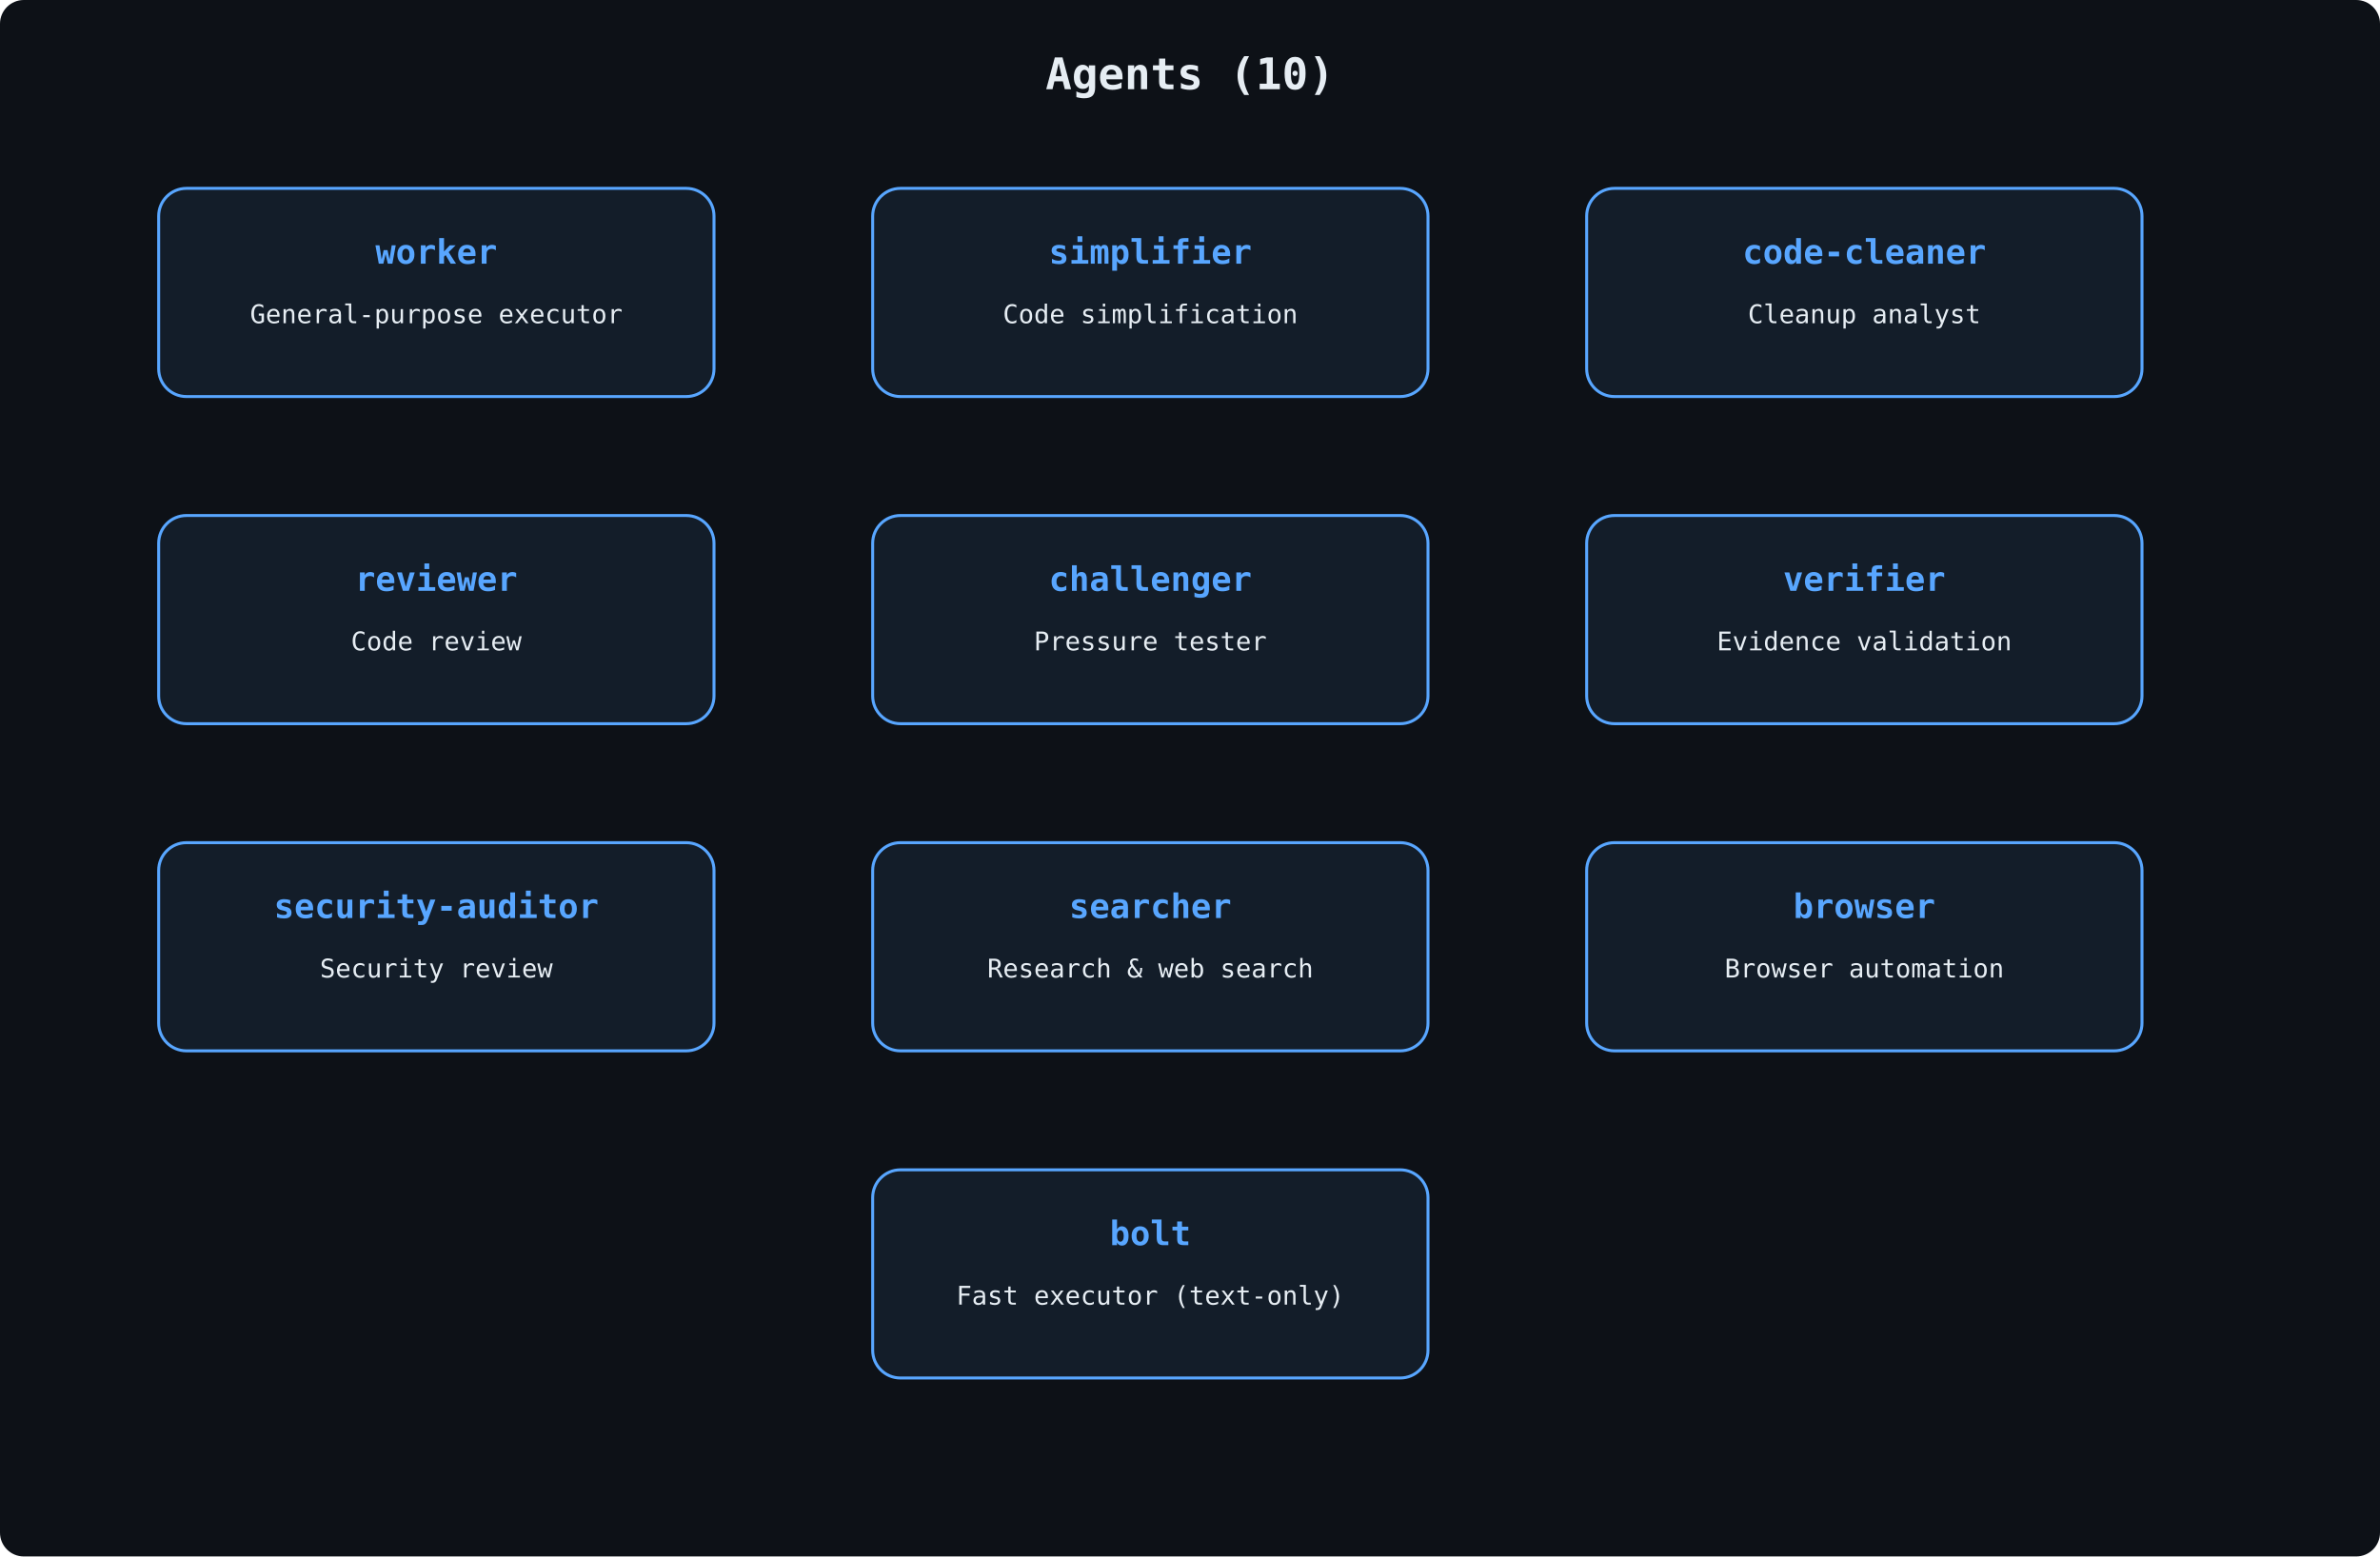
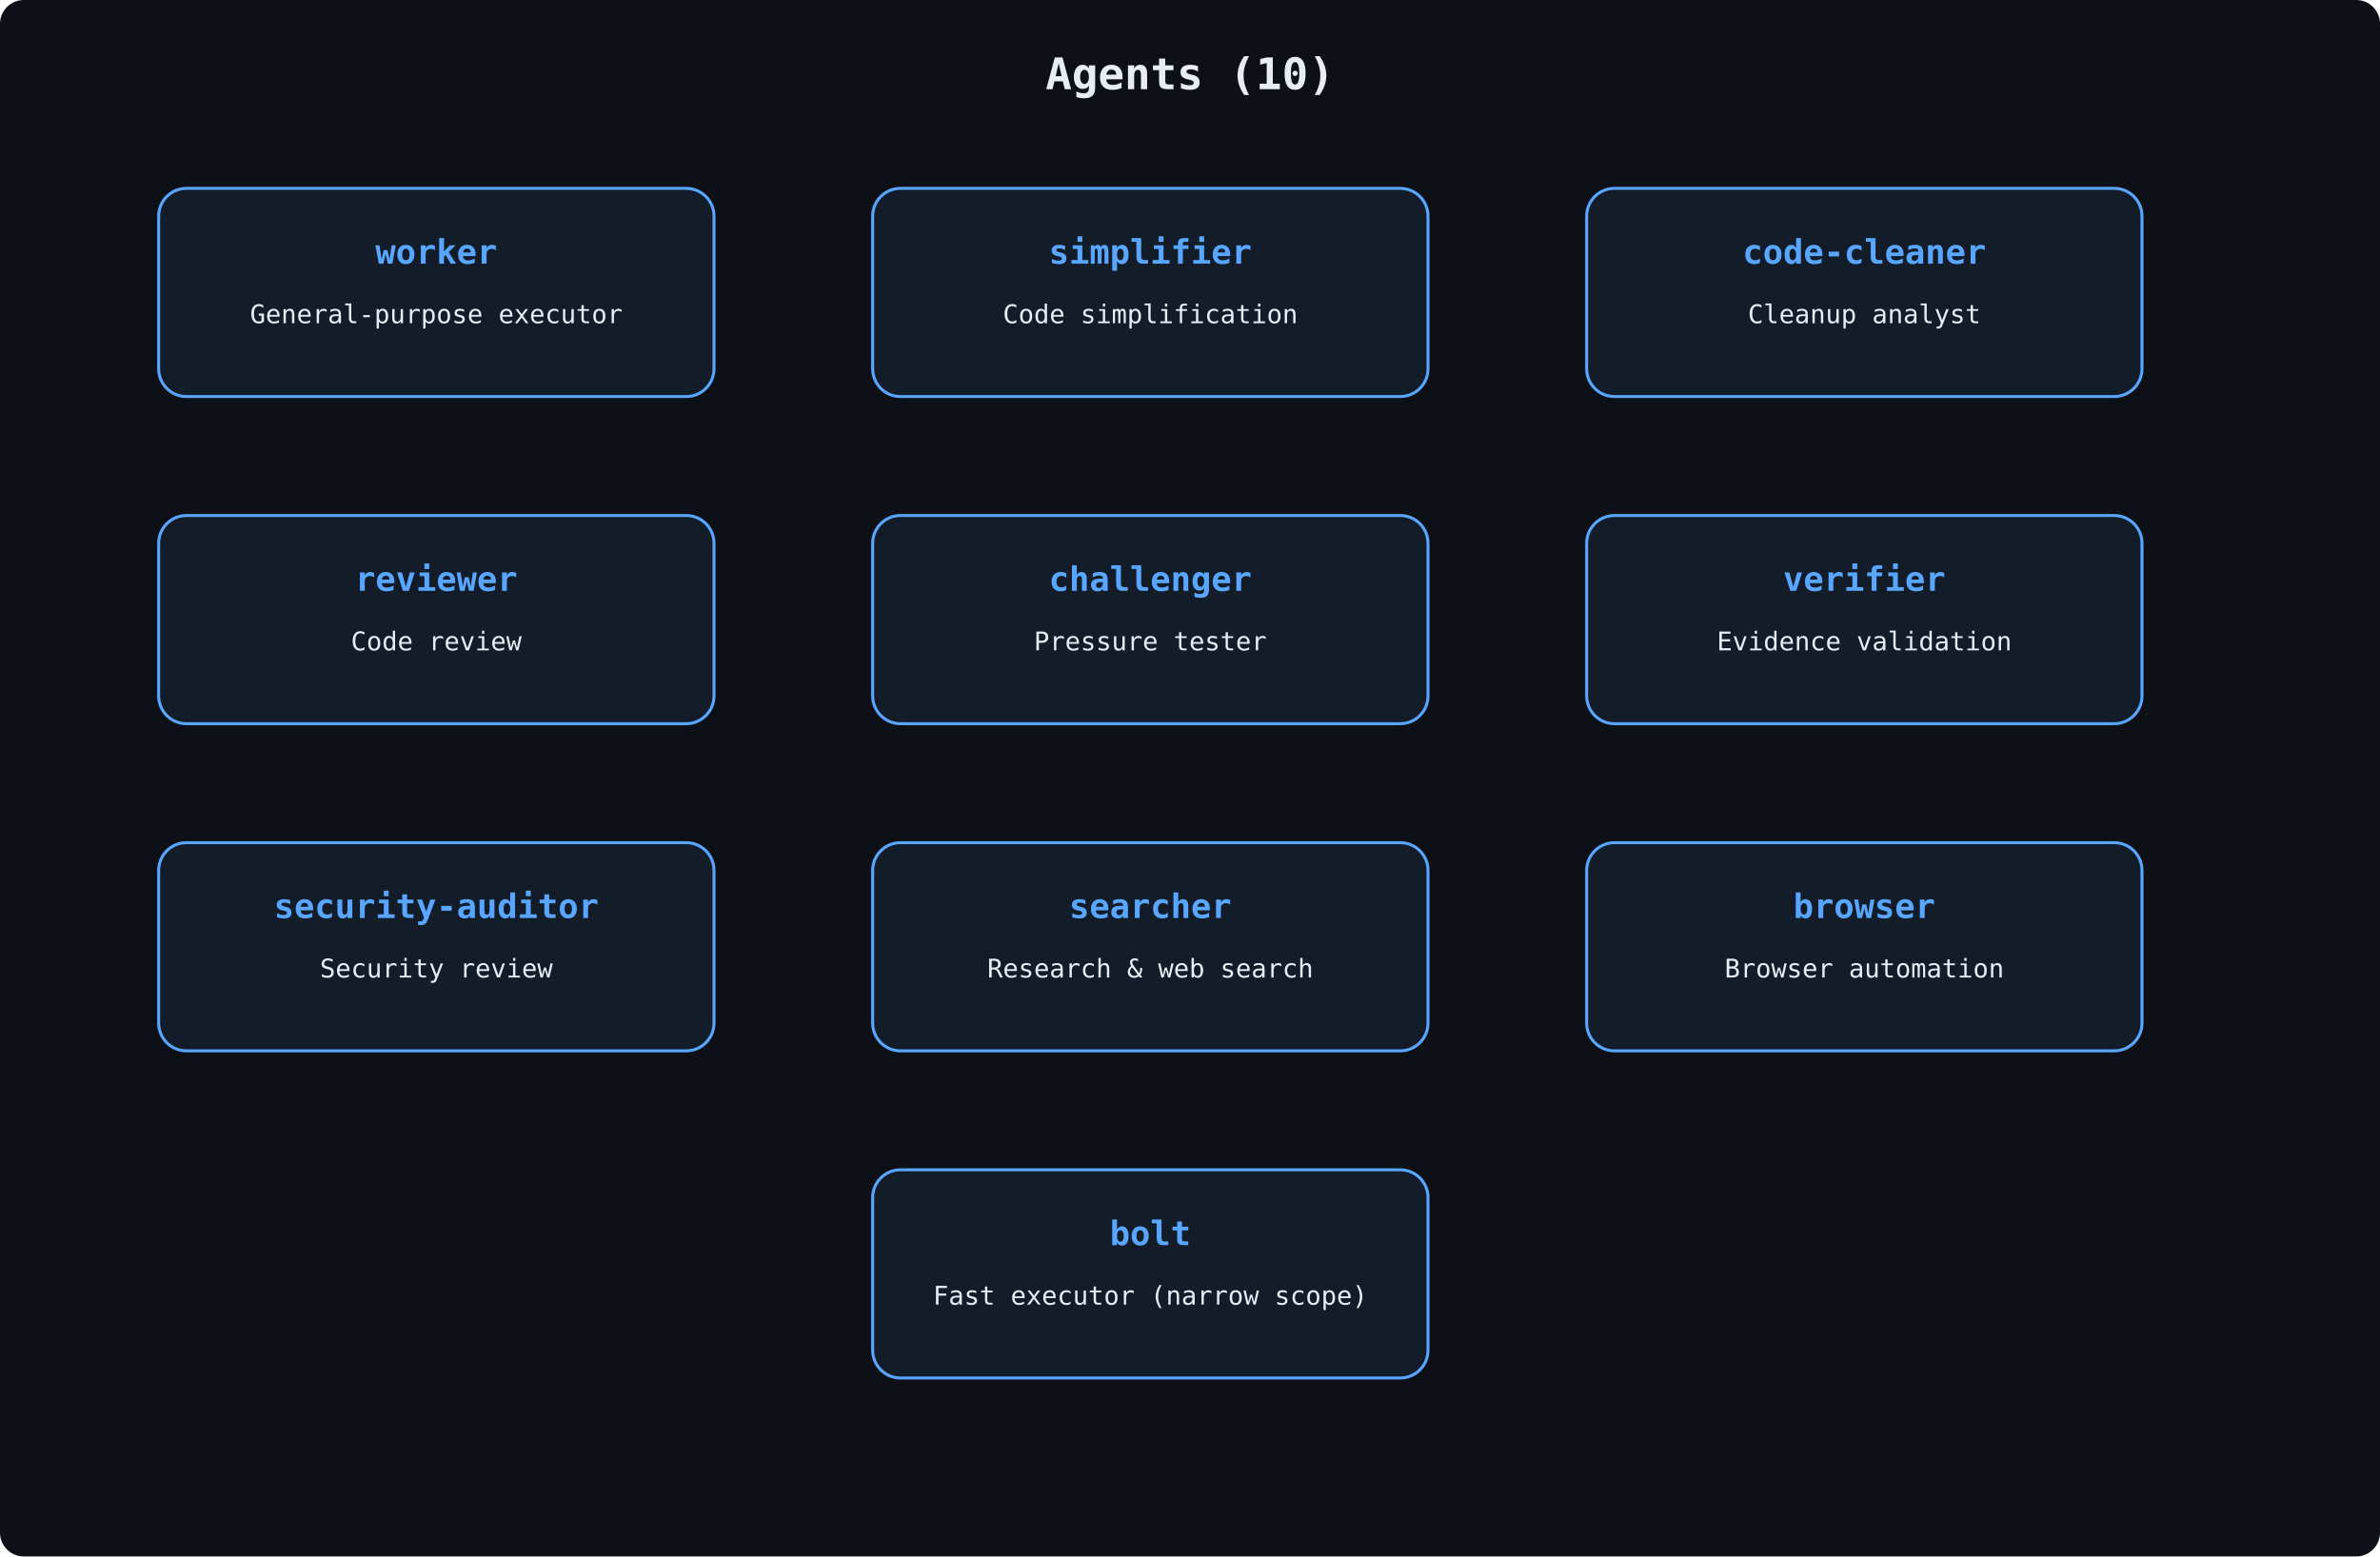
<svg xmlns="http://www.w3.org/2000/svg" viewBox="0 0 1200 785" width="1200" height="785">
  <rect width="1200" height="785" fill="#0d1117" rx="12" />
  <text x="600" y="45" text-anchor="middle" fill="#e6edf3" font-family="monospace" font-size="22" font-weight="bold">Agents (10)</text>
  <g transform="translate(80,95)">
    <rect width="280" height="105" rx="14" fill="rgba(88,166,255,0.08)" stroke="#58a6ff" stroke-width="1.5" />
    <text x="140" y="38" text-anchor="middle" fill="#58a6ff" font-family="monospace" font-size="17" font-weight="bold">worker</text>
    <text x="140" y="68" text-anchor="middle" fill="#e6edf3" font-family="monospace" font-size="13">General-purpose executor</text>
  </g>
  <g transform="translate(440,95)">
    <rect width="280" height="105" rx="14" fill="rgba(88,166,255,0.08)" stroke="#58a6ff" stroke-width="1.5" />
    <text x="140" y="38" text-anchor="middle" fill="#58a6ff" font-family="monospace" font-size="17" font-weight="bold">simplifier</text>
    <text x="140" y="68" text-anchor="middle" fill="#e6edf3" font-family="monospace" font-size="13">Code simplification</text>
  </g>
  <g transform="translate(800,95)">
    <rect width="280" height="105" rx="14" fill="rgba(88,166,255,0.08)" stroke="#58a6ff" stroke-width="1.5" />
    <text x="140" y="38" text-anchor="middle" fill="#58a6ff" font-family="monospace" font-size="17" font-weight="bold">code-cleaner</text>
    <text x="140" y="68" text-anchor="middle" fill="#e6edf3" font-family="monospace" font-size="13">Cleanup analyst</text>
  </g>
  <g transform="translate(80,260)">
    <rect width="280" height="105" rx="14" fill="rgba(88,166,255,0.08)" stroke="#58a6ff" stroke-width="1.5" />
    <text x="140" y="38" text-anchor="middle" fill="#58a6ff" font-family="monospace" font-size="17" font-weight="bold">reviewer</text>
    <text x="140" y="68" text-anchor="middle" fill="#e6edf3" font-family="monospace" font-size="13">Code review</text>
  </g>
  <g transform="translate(440,260)">
    <rect width="280" height="105" rx="14" fill="rgba(88,166,255,0.08)" stroke="#58a6ff" stroke-width="1.5" />
    <text x="140" y="38" text-anchor="middle" fill="#58a6ff" font-family="monospace" font-size="17" font-weight="bold">challenger</text>
    <text x="140" y="68" text-anchor="middle" fill="#e6edf3" font-family="monospace" font-size="13">Pressure tester</text>
  </g>
  <g transform="translate(800,260)">
    <rect width="280" height="105" rx="14" fill="rgba(88,166,255,0.08)" stroke="#58a6ff" stroke-width="1.5" />
    <text x="140" y="38" text-anchor="middle" fill="#58a6ff" font-family="monospace" font-size="17" font-weight="bold">verifier</text>
    <text x="140" y="68" text-anchor="middle" fill="#e6edf3" font-family="monospace" font-size="13">Evidence validation</text>
  </g>
  <g transform="translate(80,425)">
    <rect width="280" height="105" rx="14" fill="rgba(88,166,255,0.08)" stroke="#58a6ff" stroke-width="1.5" />
    <text x="140" y="38" text-anchor="middle" fill="#58a6ff" font-family="monospace" font-size="17" font-weight="bold">security-auditor</text>
    <text x="140" y="68" text-anchor="middle" fill="#e6edf3" font-family="monospace" font-size="13">Security review</text>
  </g>
  <g transform="translate(440,425)">
    <rect width="280" height="105" rx="14" fill="rgba(88,166,255,0.08)" stroke="#58a6ff" stroke-width="1.5" />
    <text x="140" y="38" text-anchor="middle" fill="#58a6ff" font-family="monospace" font-size="17" font-weight="bold">searcher</text>
    <text x="140" y="68" text-anchor="middle" fill="#e6edf3" font-family="monospace" font-size="13">Research &amp; web search</text>
  </g>
  <g transform="translate(800,425)">
    <rect width="280" height="105" rx="14" fill="rgba(88,166,255,0.08)" stroke="#58a6ff" stroke-width="1.5" />
    <text x="140" y="38" text-anchor="middle" fill="#58a6ff" font-family="monospace" font-size="17" font-weight="bold">browser</text>
    <text x="140" y="68" text-anchor="middle" fill="#e6edf3" font-family="monospace" font-size="13">Browser automation</text>
  </g>
  <g transform="translate(440,590)">
    <rect width="280" height="105" rx="14" fill="rgba(88,166,255,0.08)" stroke="#58a6ff" stroke-width="1.5" />
    <text x="140" y="38" text-anchor="middle" fill="#58a6ff" font-family="monospace" font-size="17" font-weight="bold">bolt</text>
-     <text x="140" y="68" text-anchor="middle" fill="#e6edf3" font-family="monospace" font-size="13">Fast executor (text-only)</text>
+     <text x="140" y="68" text-anchor="middle" fill="#e6edf3" font-family="monospace" font-size="13">Fast executor (narrow scope)</text>
  </g>
</svg>
